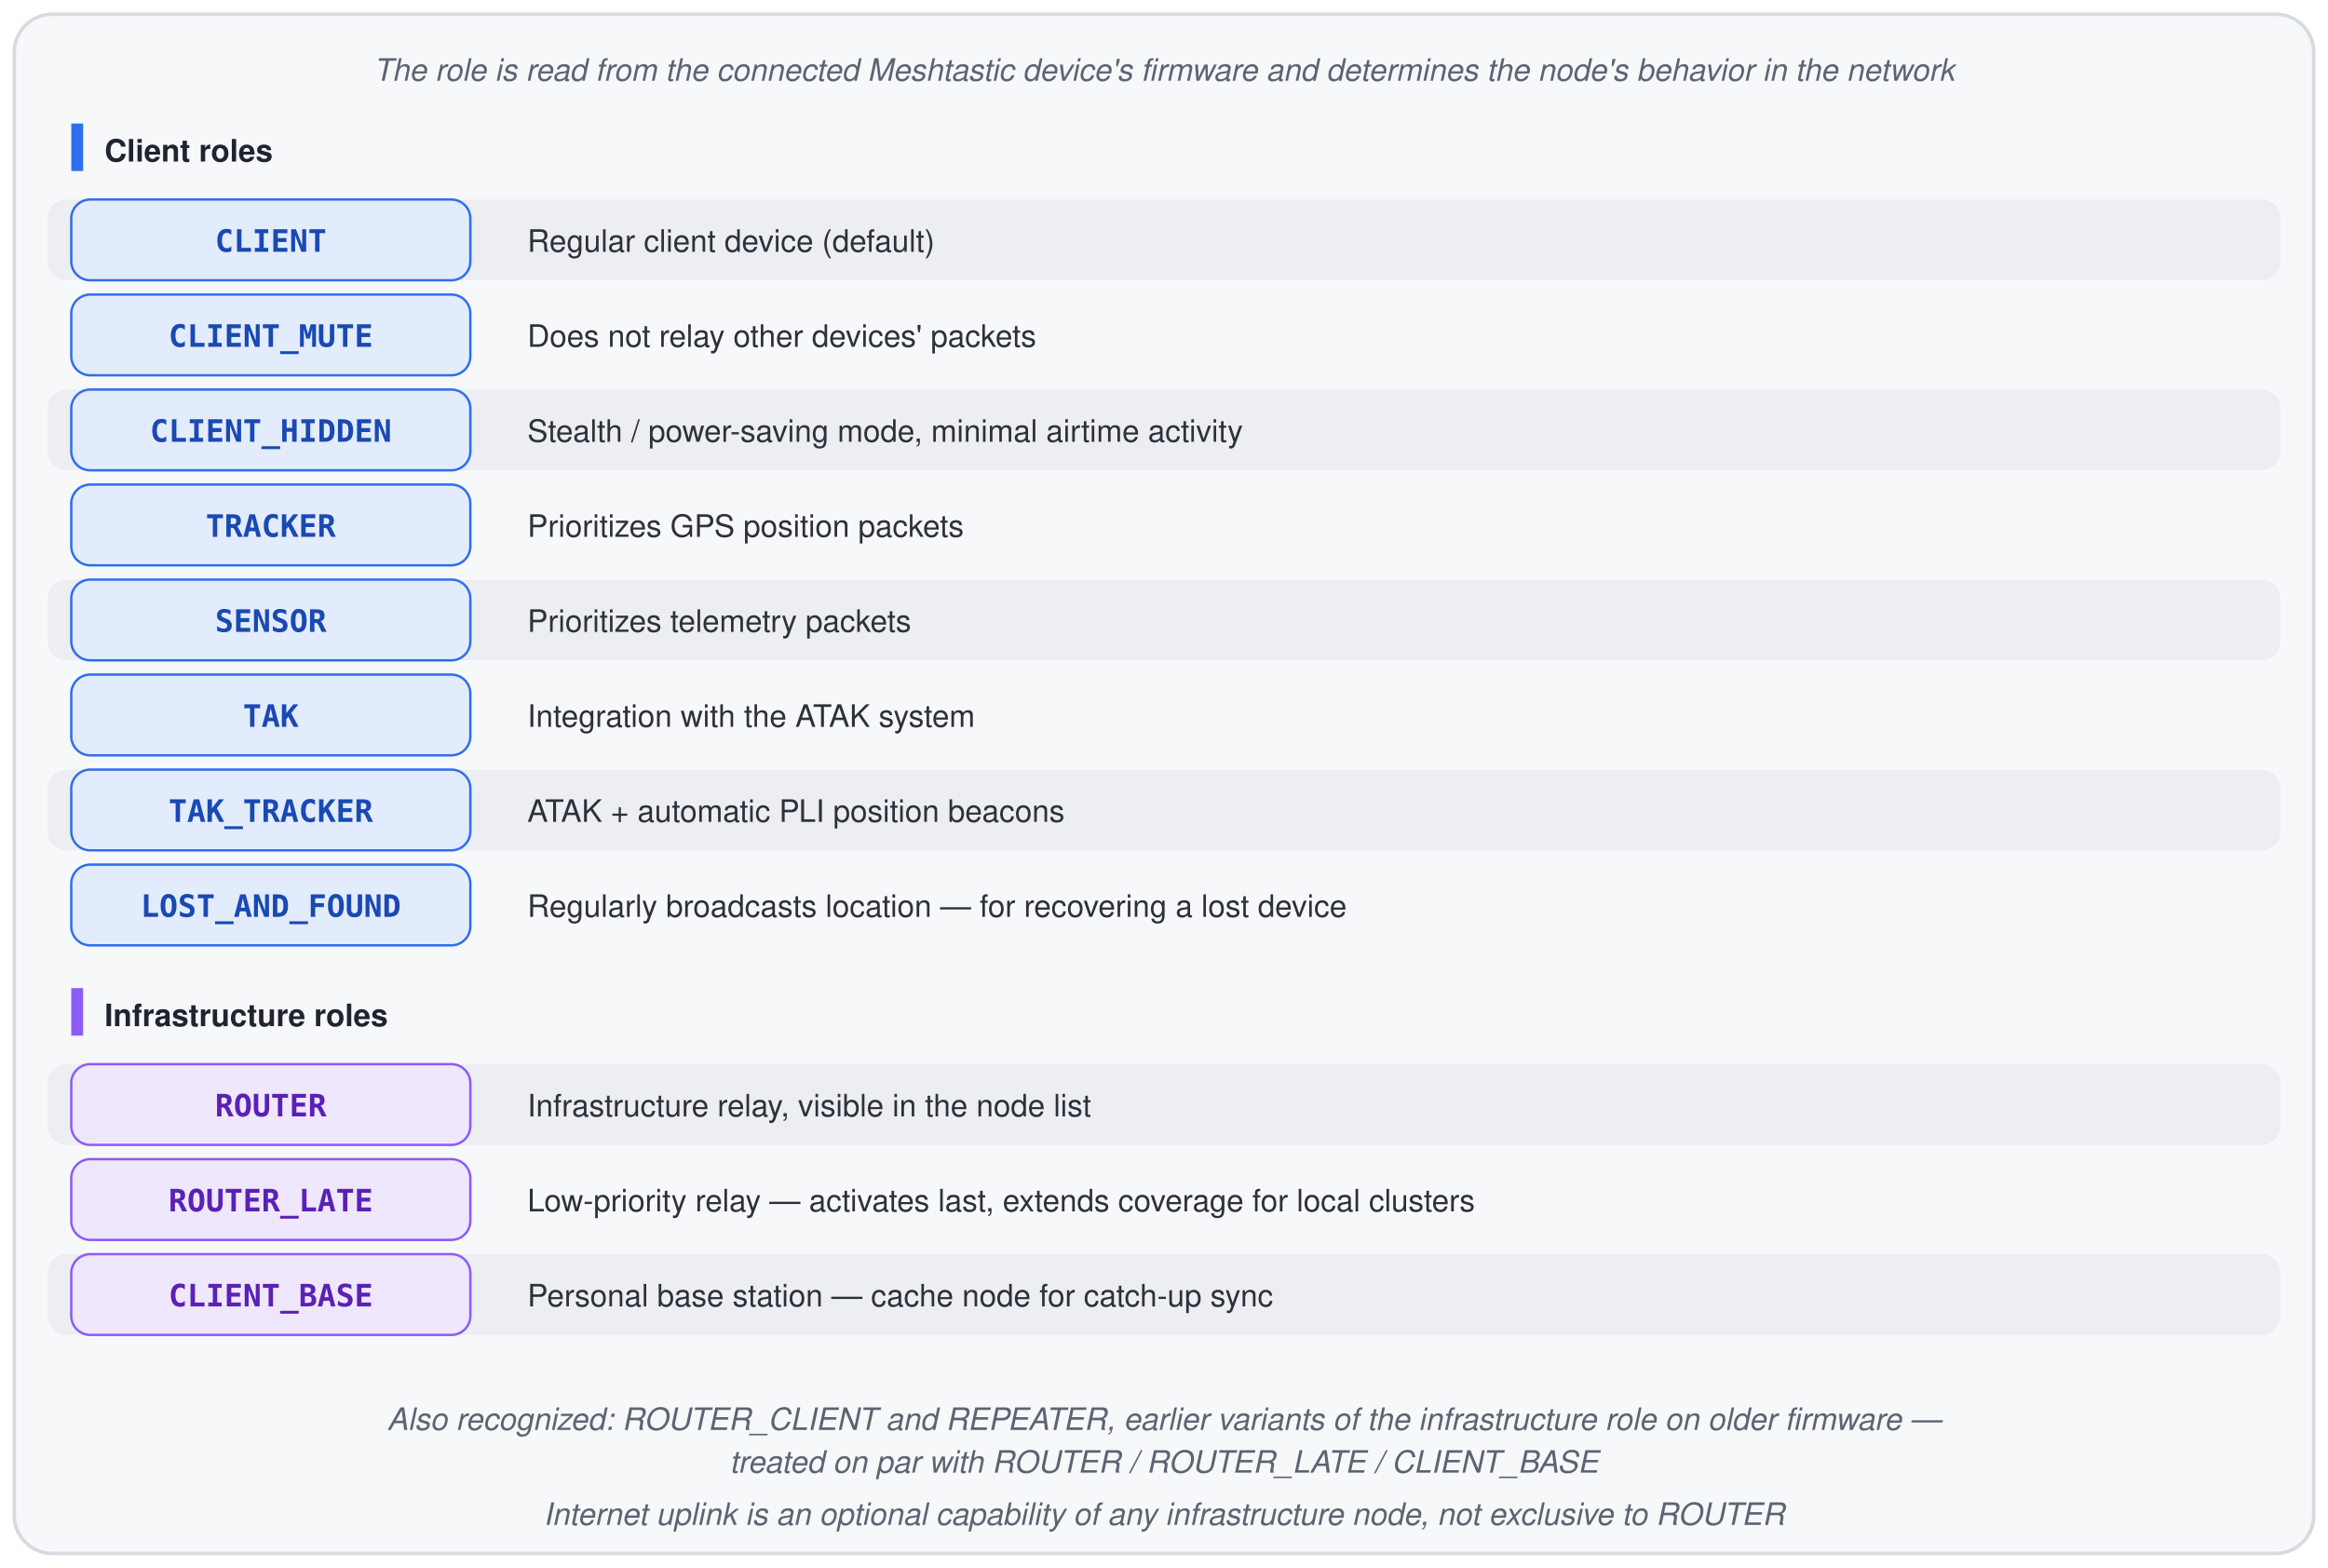
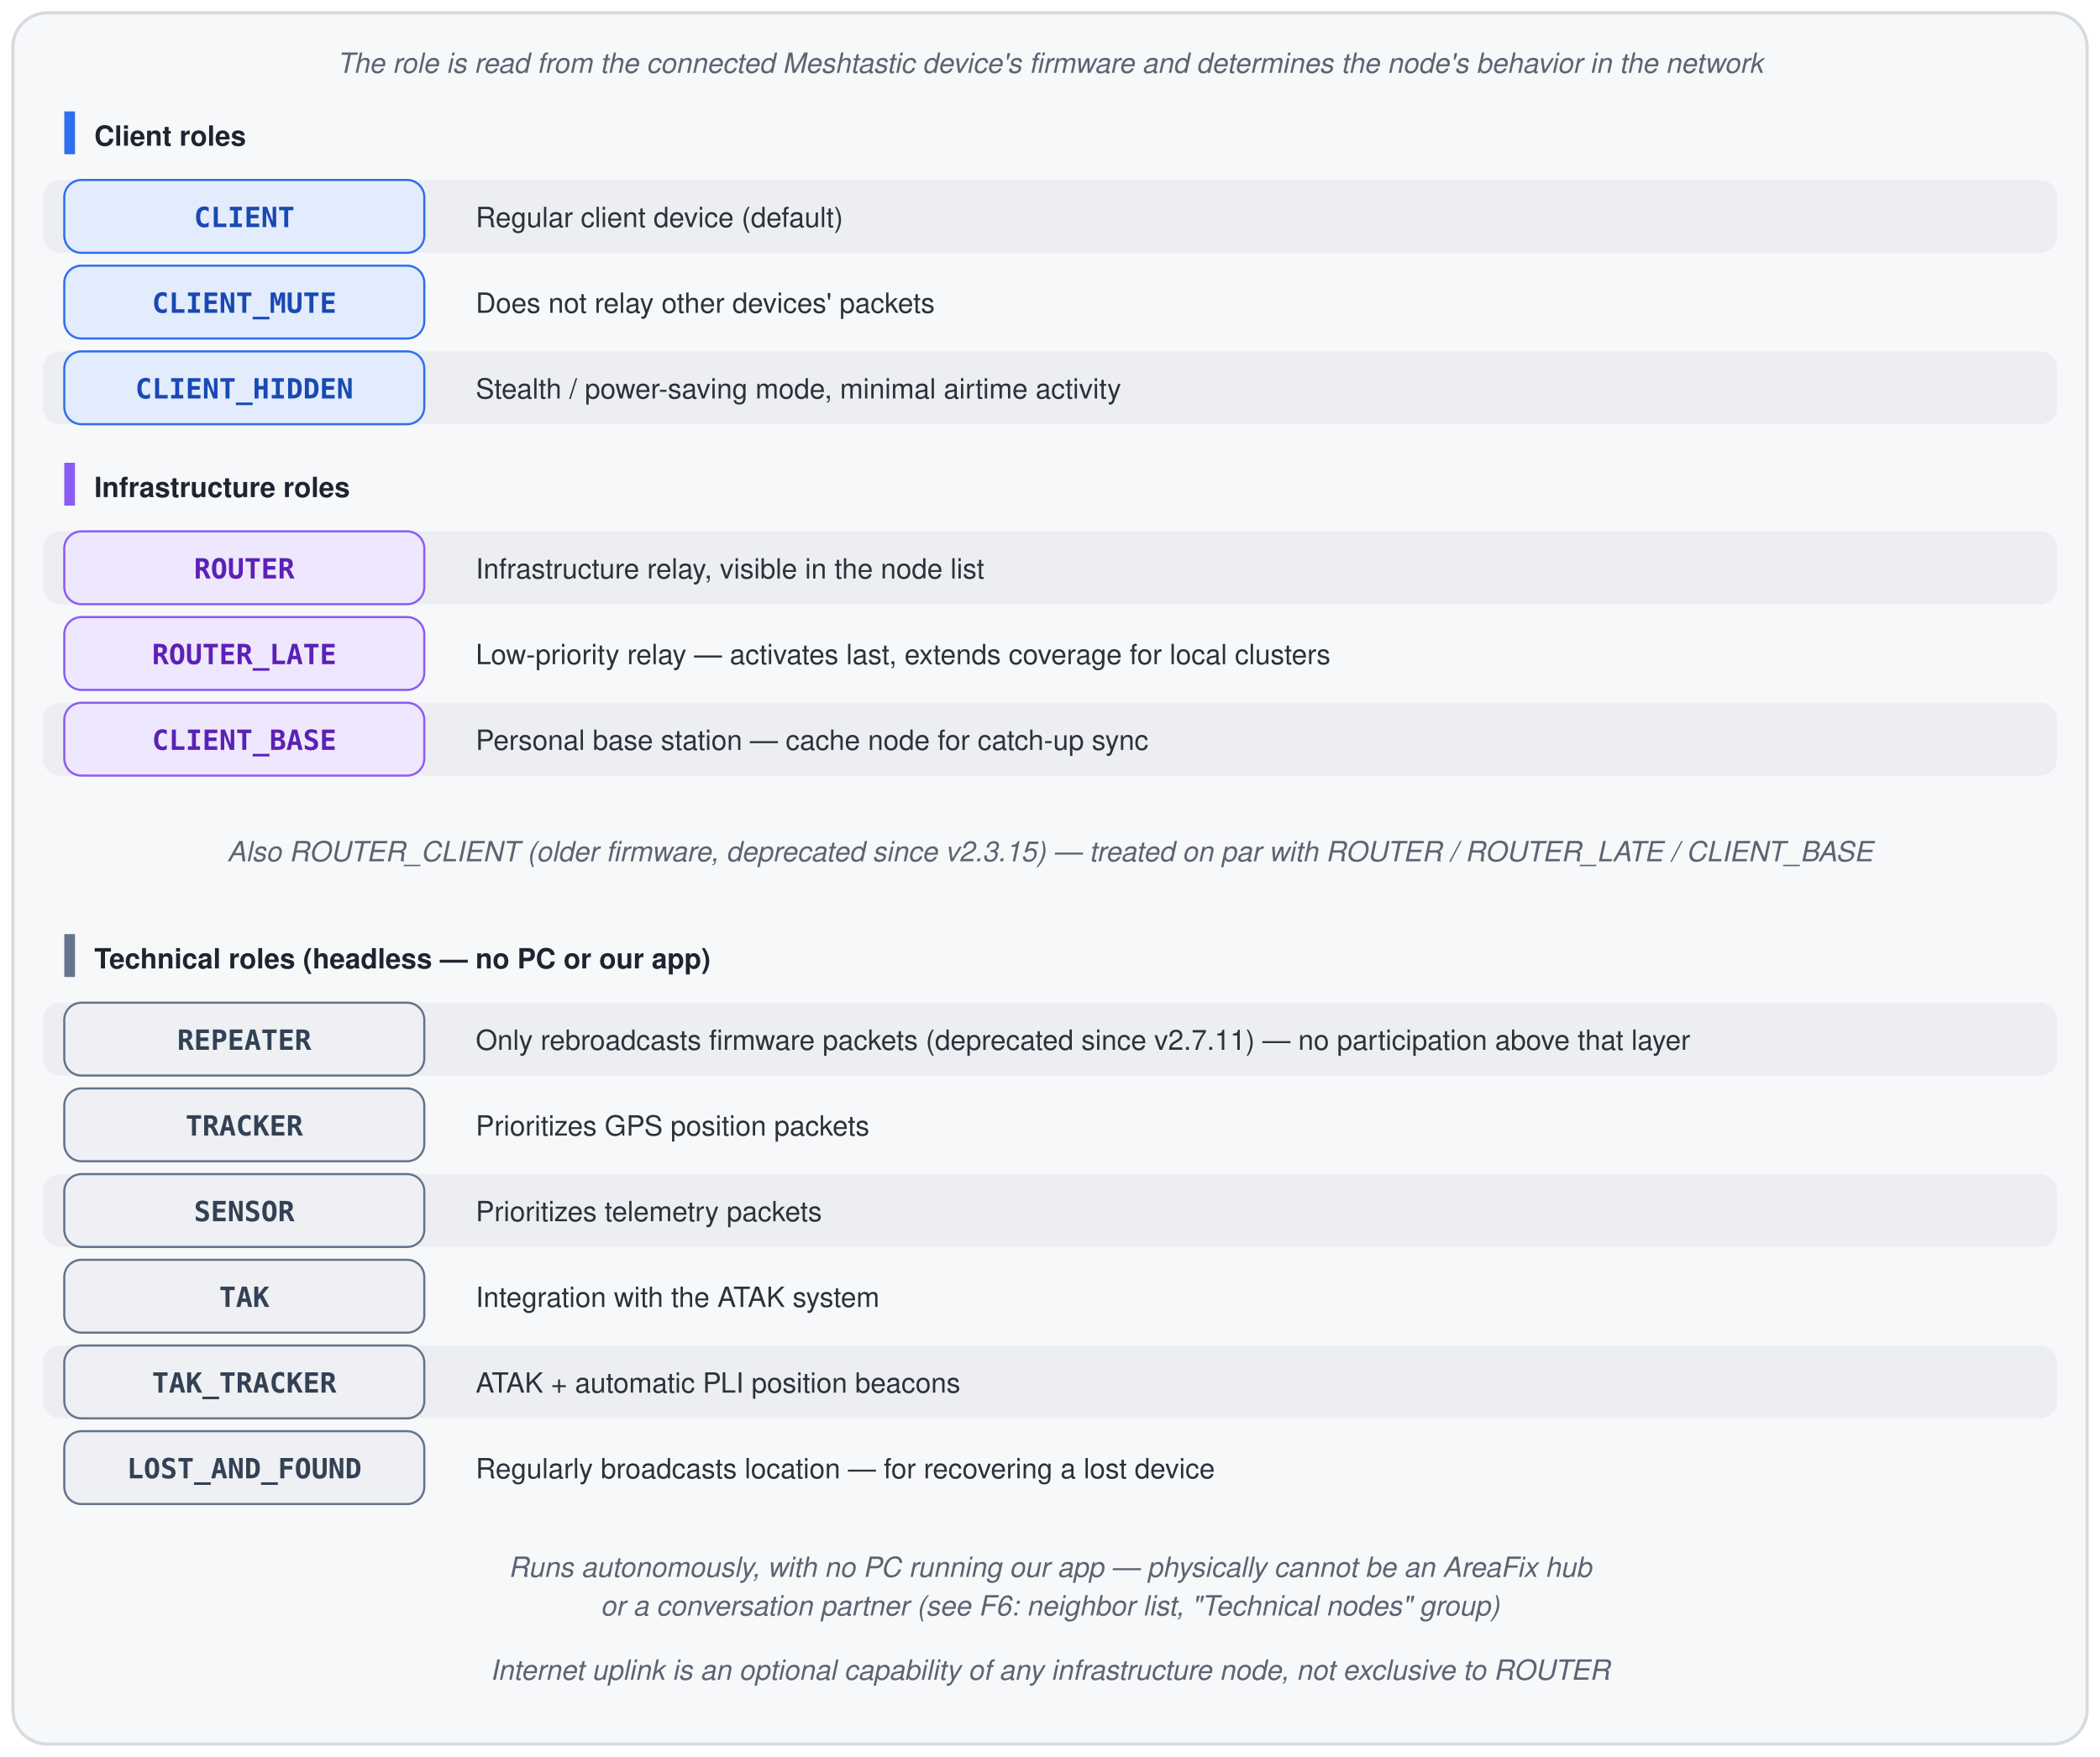
- <svg xmlns="http://www.w3.org/2000/svg" viewBox="0 0 980 660" font-family="'Segoe UI', Helvetica, Arial, sans-serif">
+ <svg xmlns="http://www.w3.org/2000/svg" viewBox="0 0 980 820" font-family="'Segoe UI', Helvetica, Arial, sans-serif">
  <style>
    .card { fill:#f7f8fa; stroke:#d7dbe0; }
    .note { fill:#5b6472; font-style:italic; }
    .section { fill:#1f2430; font-weight:700; }
    .zebra { fill:#eceef1; }
    .purpose { fill:#2c313b; }
    .role-client { fill:#e3ecfd; stroke:#2f6fed; }
    .role-client-text { fill:#1949b3; }
    .role-infra { fill:#efe7fd; stroke:#8b5cf6; }
    .role-infra-text { fill:#5b21b6; }
+     .role-tech { fill:#eef0f3; stroke:#64748b; }
+     .role-tech-text { fill:#334155; }
    .accent-client { fill:#2f6fed; }
    .accent-infra { fill:#8b5cf6; }
+     .accent-tech { fill:#64748b; }
    @media (prefers-color-scheme: dark) {
      .card { fill:#1b1e24; stroke:#383d46; }
      .note { fill:#9aa4b2; }
      .section { fill:#e5e7eb; }
      .zebra { fill:#22262e; }
      .purpose { fill:#cdd3db; }
      .role-client { fill:#1e2c4d; stroke:#4f8cff; }
      .role-client-text { fill:#9dc0ff; }
      .role-infra { fill:#2e2447; stroke:#a78bfa; }
      .role-infra-text { fill:#d5c6fb; }
+       .role-tech { fill:#2a2e37; stroke:#94a3b8; }
+       .role-tech-text { fill:#cbd5e1; }
      .accent-client { fill:#4f8cff; }
      .accent-infra { fill:#a78bfa; }
+       .accent-tech { fill:#94a3b8; }
    }
    text { font-size:13px; }
  </style>
-   <rect x="6" y="6" width="968" height="648" rx="16" class="card" stroke-width="1.5" />
+   <rect x="6" y="6" width="968" height="808" rx="16" class="card" stroke-width="1.5" />
  <text x="490" y="34" text-anchor="middle" class="note" font-size="13">
    The role is read from the connected Meshtastic device's firmware and determines the node's behavior in the network
  </text>
  <rect x="30" y="52" width="5" height="20" class="accent-client" />
  <text x="44" y="68" class="section" font-size="15">Client roles</text>
  <g>
    <rect x="20" y="84" width="940" height="34" rx="8" class="zebra" />
    <rect x="20" y="164" width="940" height="34" rx="8" class="zebra" />
-     <rect x="20" y="244" width="940" height="34" rx="8" class="zebra" />
-     <rect x="20" y="324" width="940" height="34" rx="8" class="zebra" />
    <rect x="30" y="84" width="168" height="34" rx="8" class="role-client" />
    <text x="114" y="106" text-anchor="middle" class="role-client-text" font-family="Consolas, monospace" font-weight="700">CLIENT</text>
    <text x="222" y="106" class="purpose">Regular client device (default)</text>
    <rect x="30" y="124" width="168" height="34" rx="8" class="role-client" />
    <text x="114" y="146" text-anchor="middle" class="role-client-text" font-family="Consolas, monospace" font-weight="700">CLIENT_MUTE</text>
    <text x="222" y="146" class="purpose">Does not relay other devices' packets</text>
    <rect x="30" y="164" width="168" height="34" rx="8" class="role-client" />
    <text x="114" y="186" text-anchor="middle" class="role-client-text" font-family="Consolas, monospace" font-weight="700">CLIENT_HIDDEN</text>
    <text x="222" y="186" class="purpose">Stealth / power-saving mode, minimal airtime activity</text>
-     <rect x="30" y="204" width="168" height="34" rx="8" class="role-client" />
-     <text x="114" y="226" text-anchor="middle" class="role-client-text" font-family="Consolas, monospace" font-weight="700">TRACKER</text>
-     <text x="222" y="226" class="purpose">Prioritizes GPS position packets</text>
-     <rect x="30" y="244" width="168" height="34" rx="8" class="role-client" />
-     <text x="114" y="266" text-anchor="middle" class="role-client-text" font-family="Consolas, monospace" font-weight="700">SENSOR</text>
-     <text x="222" y="266" class="purpose">Prioritizes telemetry packets</text>
-     <rect x="30" y="284" width="168" height="34" rx="8" class="role-client" />
-     <text x="114" y="306" text-anchor="middle" class="role-client-text" font-family="Consolas, monospace" font-weight="700">TAK</text>
-     <text x="222" y="306" class="purpose">Integration with the ATAK system</text>
-     <rect x="30" y="324" width="168" height="34" rx="8" class="role-client" />
-     <text x="114" y="346" text-anchor="middle" class="role-client-text" font-family="Consolas, monospace" font-weight="700">TAK_TRACKER</text>
-     <text x="222" y="346" class="purpose">ATAK + automatic PLI position beacons</text>
-     <rect x="30" y="364" width="168" height="34" rx="8" class="role-client" />
-     <text x="114" y="386" text-anchor="middle" class="role-client-text" font-family="Consolas, monospace" font-weight="700">LOST_AND_FOUND</text>
-     <text x="222" y="386" class="purpose">Regularly broadcasts location — for recovering a lost device</text>
  </g>
-   <rect x="30" y="416" width="5" height="20" class="accent-infra" />
-   <text x="44" y="432" class="section" font-size="15">Infrastructure roles</text>
+   <rect x="30" y="216" width="5" height="20" class="accent-infra" />
+   <text x="44" y="232" class="section" font-size="15">Infrastructure roles</text>
  <g>
-     <rect x="20" y="448" width="940" height="34" rx="8" class="zebra" />
-     <rect x="20" y="528" width="940" height="34" rx="8" class="zebra" />
-     <rect x="30" y="448" width="168" height="34" rx="8" class="role-infra" />
-     <text x="114" y="470" text-anchor="middle" class="role-infra-text" font-family="Consolas, monospace" font-weight="700">ROUTER</text>
-     <text x="222" y="470" class="purpose">Infrastructure relay, visible in the node list</text>
-     <rect x="30" y="488" width="168" height="34" rx="8" class="role-infra" />
-     <text x="114" y="510" text-anchor="middle" class="role-infra-text" font-family="Consolas, monospace" font-weight="700">ROUTER_LATE</text>
-     <text x="222" y="510" class="purpose">Low-priority relay — activates last, extends coverage for local clusters</text>
-     <rect x="30" y="528" width="168" height="34" rx="8" class="role-infra" />
-     <text x="114" y="550" text-anchor="middle" class="role-infra-text" font-family="Consolas, monospace" font-weight="700">CLIENT_BASE</text>
-     <text x="222" y="550" class="purpose">Personal base station — cache node for catch-up sync</text>
+     <rect x="20" y="248" width="940" height="34" rx="8" class="zebra" />
+     <rect x="20" y="328" width="940" height="34" rx="8" class="zebra" />
+     <rect x="30" y="248" width="168" height="34" rx="8" class="role-infra" />
+     <text x="114" y="270" text-anchor="middle" class="role-infra-text" font-family="Consolas, monospace" font-weight="700">ROUTER</text>
+     <text x="222" y="270" class="purpose">Infrastructure relay, visible in the node list</text>
+     <rect x="30" y="288" width="168" height="34" rx="8" class="role-infra" />
+     <text x="114" y="310" text-anchor="middle" class="role-infra-text" font-family="Consolas, monospace" font-weight="700">ROUTER_LATE</text>
+     <text x="222" y="310" class="purpose">Low-priority relay — activates last, extends coverage for local clusters</text>
+     <rect x="30" y="328" width="168" height="34" rx="8" class="role-infra" />
+     <text x="114" y="350" text-anchor="middle" class="role-infra-text" font-family="Consolas, monospace" font-weight="700">CLIENT_BASE</text>
+     <text x="222" y="350" class="purpose">Personal base station — cache node for catch-up sync</text>
  </g>
-   <text x="490" y="602" text-anchor="middle" class="note" font-size="12">
-     Also recognized: ROUTER_CLIENT and REPEATER, earlier variants of the infrastructure role on older firmware —
+   <text x="490" y="402" text-anchor="middle" class="note" font-size="12">
+     Also ROUTER_CLIENT (older firmware, deprecated since v2.3.15) — treated on par with ROUTER / ROUTER_LATE / CLIENT_BASE
  </text>
-   <text x="490" y="620" text-anchor="middle" class="note" font-size="12">
-     treated on par with ROUTER / ROUTER_LATE / CLIENT_BASE
+   <rect x="30" y="436" width="5" height="20" class="accent-tech" />
+   <text x="44" y="452" class="section" font-size="15">Technical roles (headless — no PC or our app)</text>
+   <g>
+     <rect x="20" y="468" width="940" height="34" rx="8" class="zebra" />
+     <rect x="20" y="548" width="940" height="34" rx="8" class="zebra" />
+     <rect x="20" y="628" width="940" height="34" rx="8" class="zebra" />
+     <rect x="30" y="468" width="168" height="34" rx="8" class="role-tech" />
+     <text x="114" y="490" text-anchor="middle" class="role-tech-text" font-family="Consolas, monospace" font-weight="700">REPEATER</text>
+     <text x="222" y="490" class="purpose">Only rebroadcasts firmware packets (deprecated since v2.7.11) — no participation above that layer</text>
+     <rect x="30" y="508" width="168" height="34" rx="8" class="role-tech" />
+     <text x="114" y="530" text-anchor="middle" class="role-tech-text" font-family="Consolas, monospace" font-weight="700">TRACKER</text>
+     <text x="222" y="530" class="purpose">Prioritizes GPS position packets</text>
+     <rect x="30" y="548" width="168" height="34" rx="8" class="role-tech" />
+     <text x="114" y="570" text-anchor="middle" class="role-tech-text" font-family="Consolas, monospace" font-weight="700">SENSOR</text>
+     <text x="222" y="570" class="purpose">Prioritizes telemetry packets</text>
+     <rect x="30" y="588" width="168" height="34" rx="8" class="role-tech" />
+     <text x="114" y="610" text-anchor="middle" class="role-tech-text" font-family="Consolas, monospace" font-weight="700">TAK</text>
+     <text x="222" y="610" class="purpose">Integration with the ATAK system</text>
+     <rect x="30" y="628" width="168" height="34" rx="8" class="role-tech" />
+     <text x="114" y="650" text-anchor="middle" class="role-tech-text" font-family="Consolas, monospace" font-weight="700">TAK_TRACKER</text>
+     <text x="222" y="650" class="purpose">ATAK + automatic PLI position beacons</text>
+     <rect x="30" y="668" width="168" height="34" rx="8" class="role-tech" />
+     <text x="114" y="690" text-anchor="middle" class="role-tech-text" font-family="Consolas, monospace" font-weight="700">LOST_AND_FOUND</text>
+     <text x="222" y="690" class="purpose">Regularly broadcasts location — for recovering a lost device</text>
+   </g>
+   <text x="490" y="736" text-anchor="middle" class="note" font-size="12">
+     Runs autonomously, with no PC running our app — physically cannot be an AreaFix hub
  </text>
-   <text x="490" y="642" text-anchor="middle" class="note" font-size="12">
+   <text x="490" y="754" text-anchor="middle" class="note" font-size="12">
+     or a conversation partner (see F6: neighbor list, "Technical nodes" group)
+   </text>
+   <text x="490" y="784" text-anchor="middle" class="note" font-size="12">
    Internet uplink is an optional capability of any infrastructure node, not exclusive to ROUTER
  </text>
</svg>
